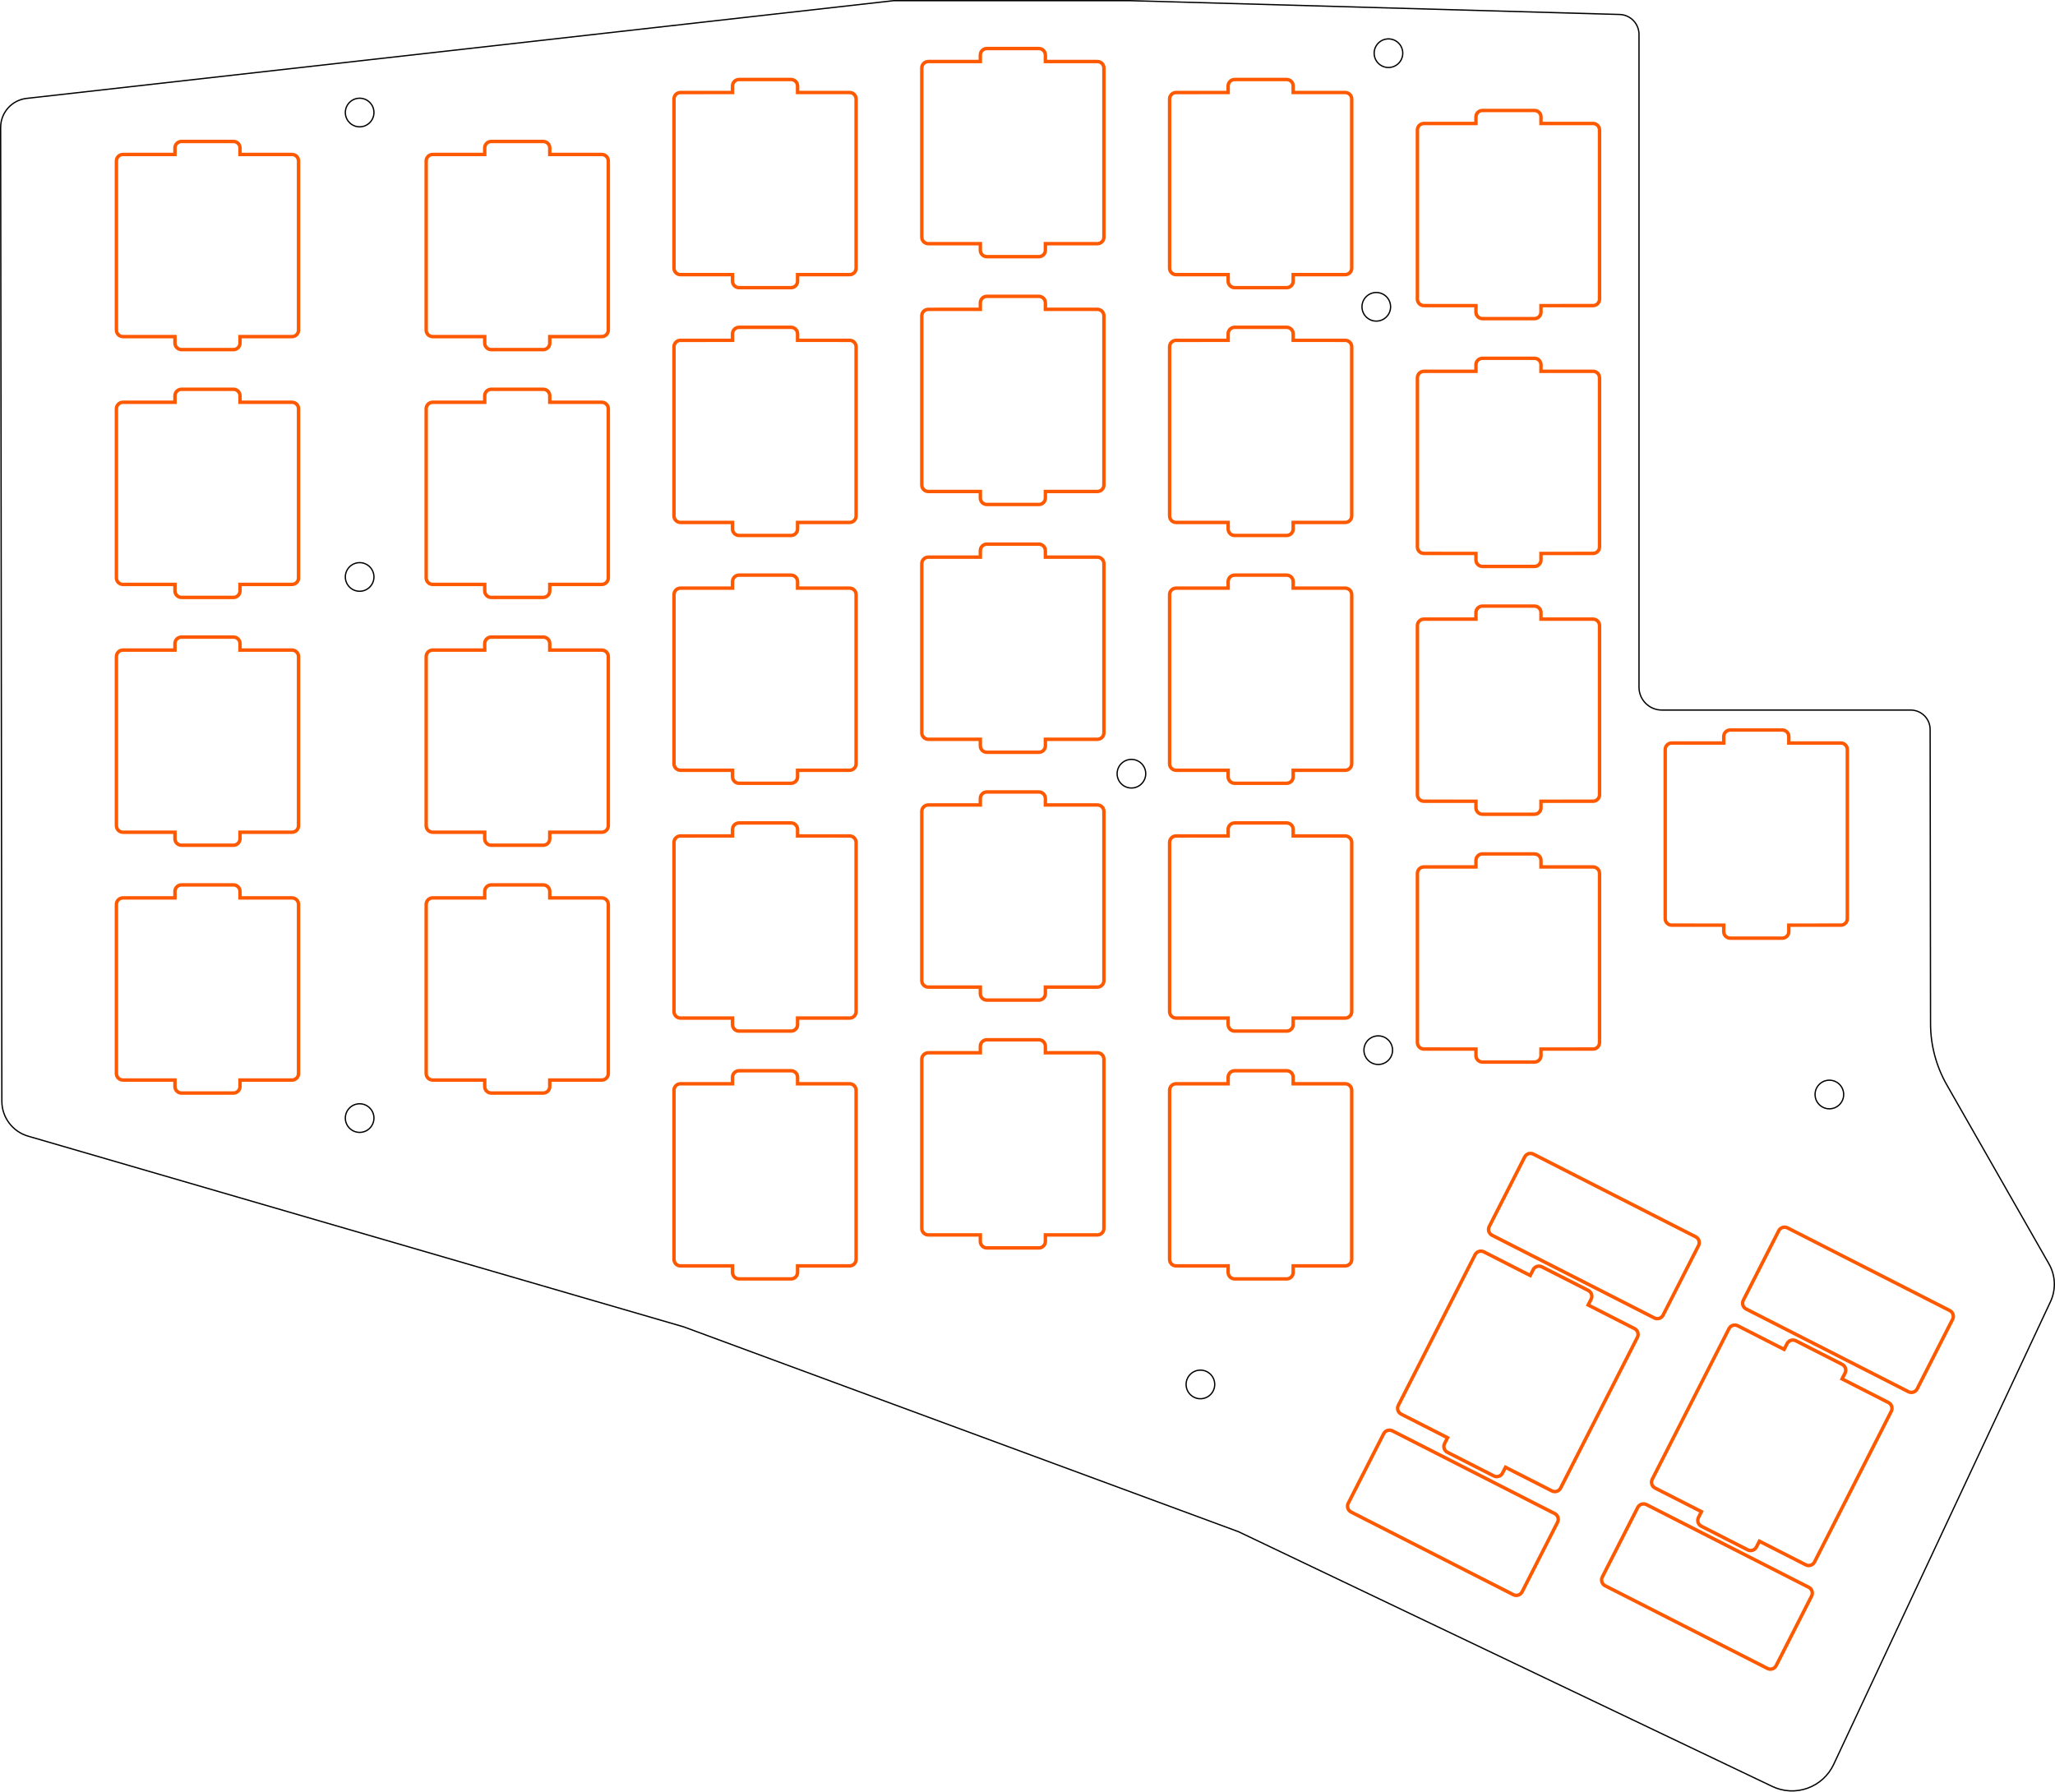
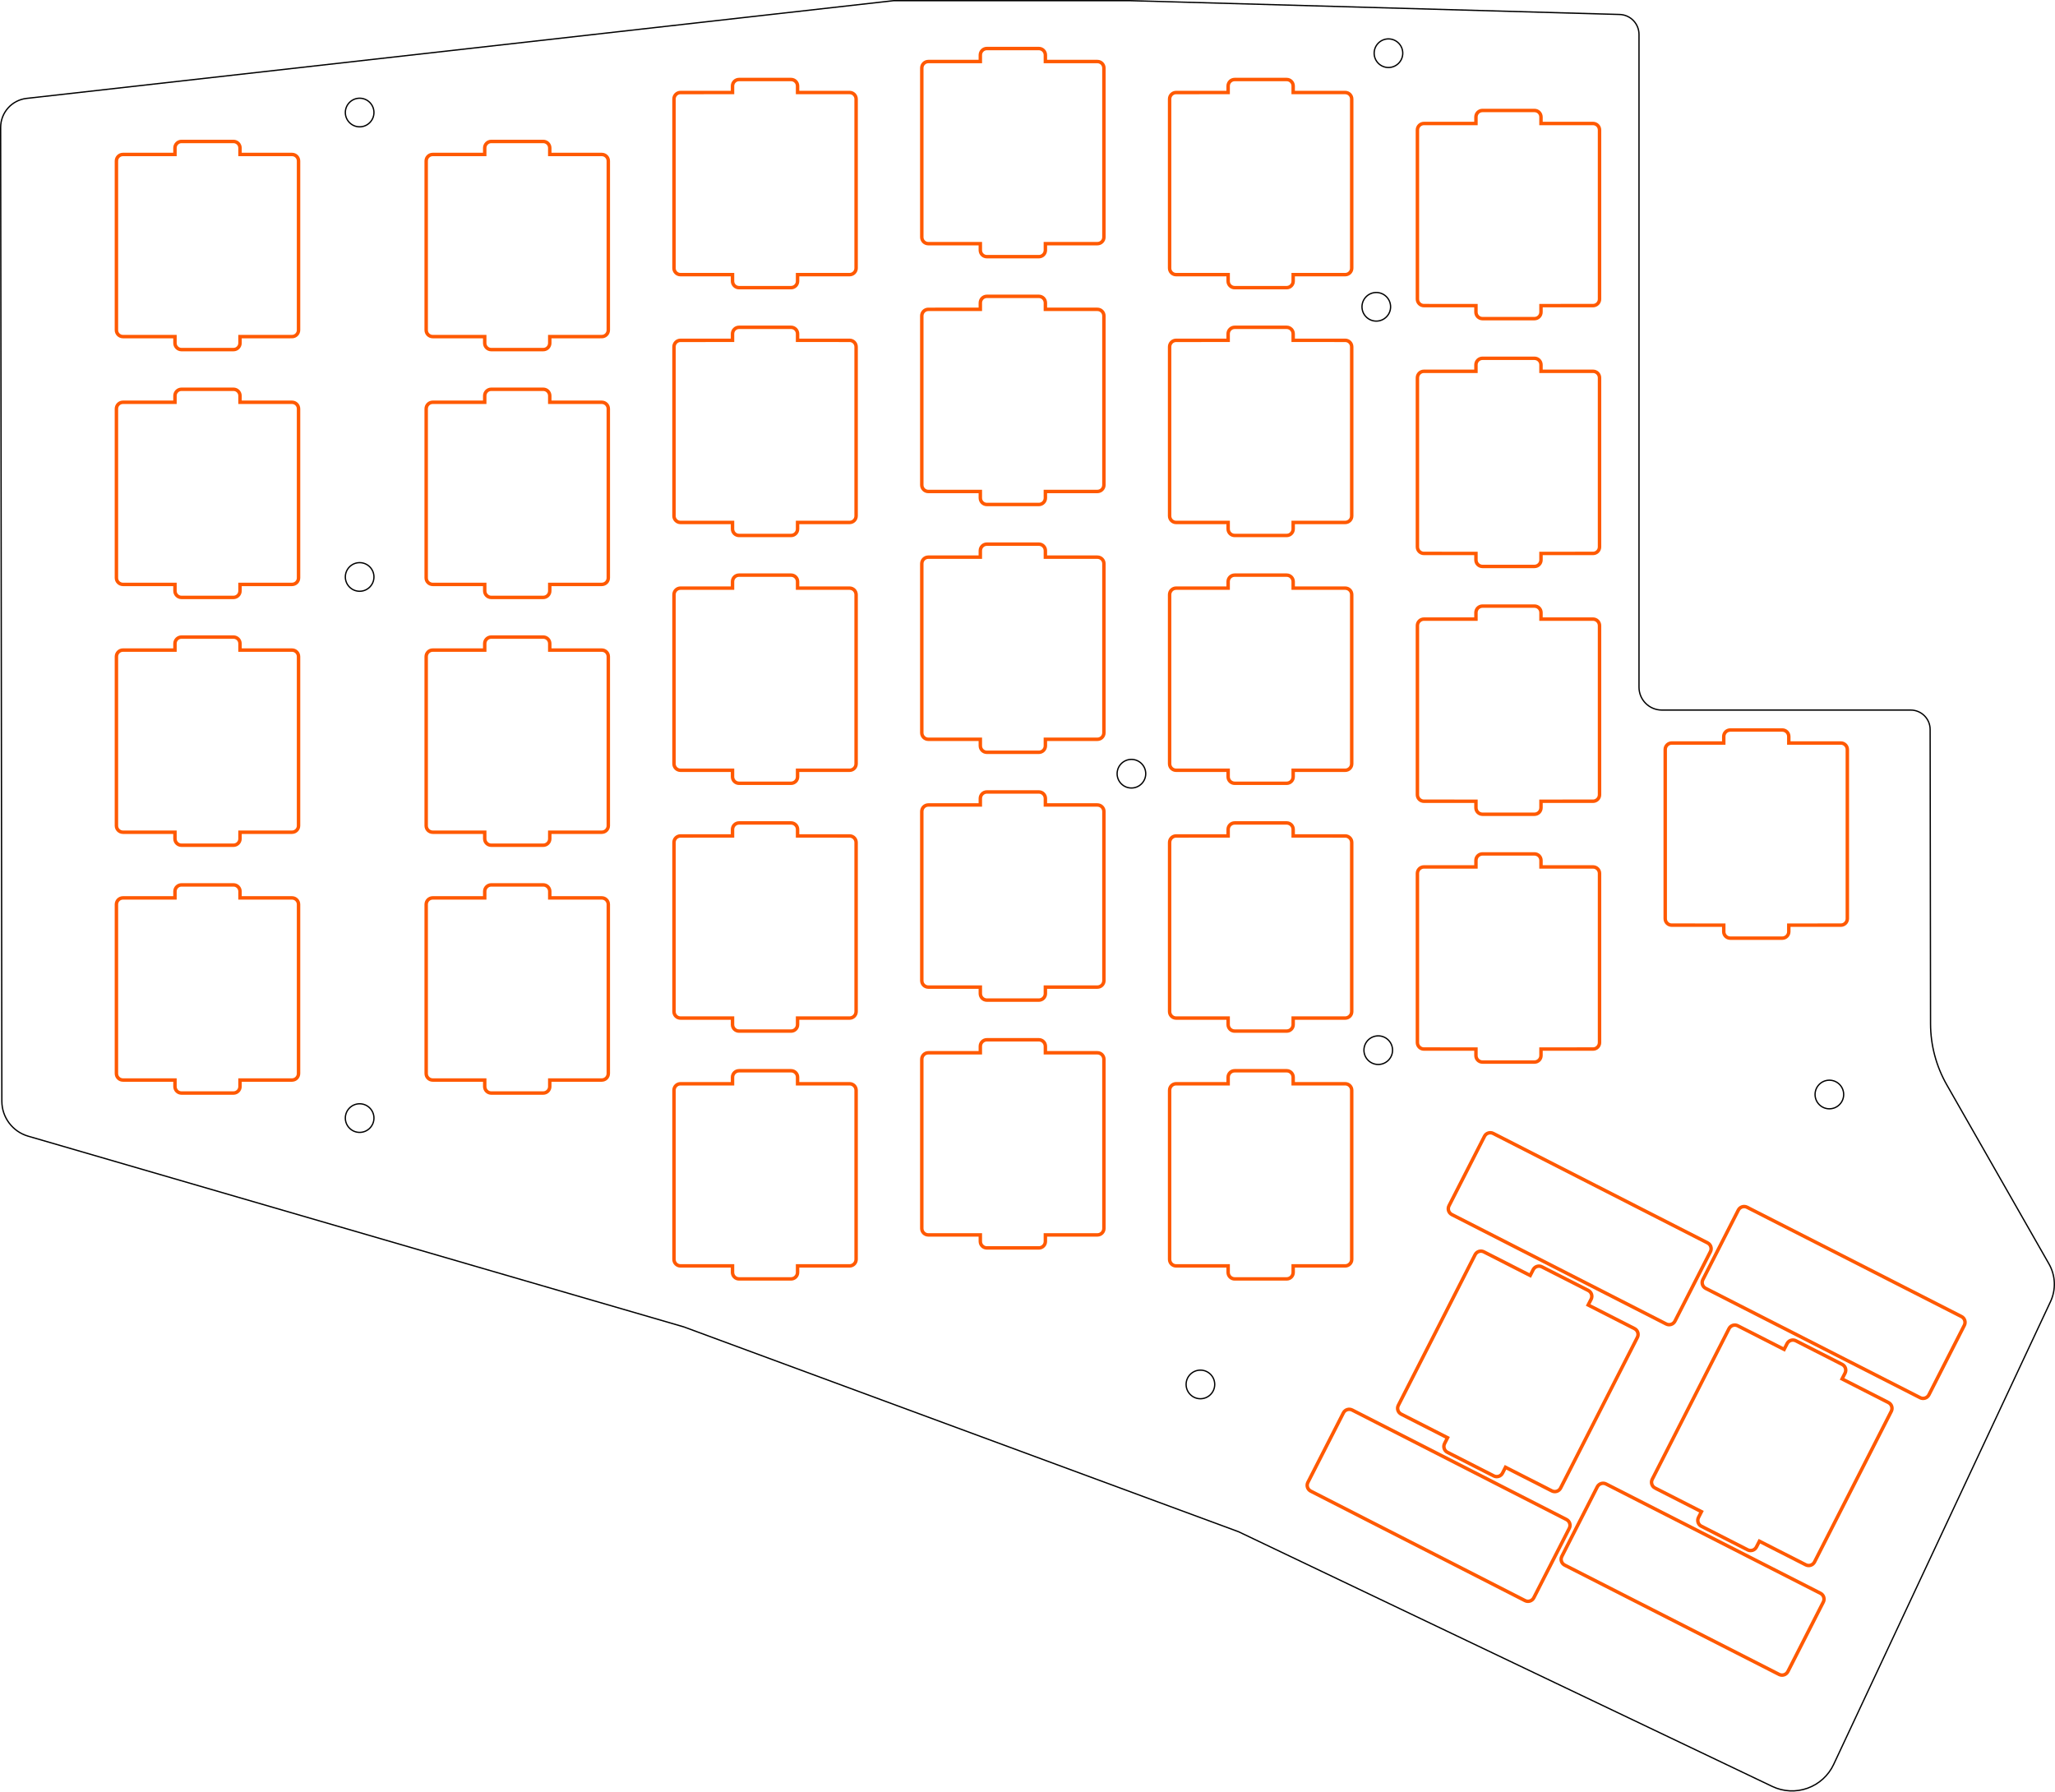
<svg xmlns="http://www.w3.org/2000/svg" viewBox="0 0 597.078 520.524" width="157.977mm" height="137.722mm" version="1.1" id="svg484">
  <defs id="defs4">
    <marker id="DistanceX" orient="auto" refX="0" refY="0" style="overflow:visible">
      <path d="M 3,-3 -3,3 M 0,-5 V 5" style="stroke:#000000;stroke-width:0.5" id="path1" />
    </marker>
    <pattern id="Hatch" patternUnits="userSpaceOnUse" width="8" height="8" x="0" y="0">
      <path d="M8 4 l-4,4" stroke="#000000" stroke-width="0.25" linecap="square" id="path2" />
      <path d="M6 2 l-4,4" stroke="#000000" stroke-width="0.25" linecap="square" id="path3" />
      <path d="M4 0 l-4,4" stroke="#000000" stroke-width="0.25" linecap="square" id="path4" />
    </pattern>
  </defs>
  <g id="layer4" transform="translate(5.82724,7.836615)" style="display:inline">
    <path id="path1064" style="display:inline;fill:none;stroke:#ff5900;stroke-opacity:1" d="m 225.906,361.848 9e-5,-1.888 15.118,-0.002 c 1.044,-0.002 1.89,-0.848 1.89,-1.89 v -49.137 c -1.5e-4,-1.042 -0.846,-1.888 -1.89,-1.89 l -15.118,-10e-4 -9e-5,-1.888 c -9e-5,-1.042 -0.846,-1.888 -1.89,-1.89 h -15.118 c -1.044,0.002 -1.89,0.848 -1.89,1.89 l -9e-5,1.888 -15.118,10e-4 c -1.044,0.001 -1.89,0.848 -1.89,1.89 v 49.137 c 1.5e-4,1.042 0.846,1.888 1.89,1.89 l 15.118,0.002 9e-5,1.888 c 9e-5,1.042 0.846,1.888 1.89,1.89 h 15.118 c 1.044,-0.002 1.89,-0.848 1.89,-1.89 z" />
    <path id="path1024" style="display:inline;fill:none;stroke:#ff5900;stroke-opacity:1" d="m 297.906,352.848 9e-5,-1.888 15.118,-0.002 c 1.044,-0.002 1.89,-0.848 1.89,-1.89 v -49.137 c -1.5e-4,-1.042 -0.846,-1.888 -1.89,-1.89 l -15.118,-10e-4 -9e-5,-1.888 c -9e-5,-1.042 -0.846,-1.888 -1.89,-1.89 h -15.118 c -1.044,0.002 -1.89,0.848 -1.89,1.89 l -9e-5,1.888 -15.118,10e-4 c -1.044,0.001 -1.89,0.848 -1.89,1.89 v 49.137 c 1.5e-4,1.042 0.846,1.888 1.89,1.89 l 15.118,0.002 9e-5,1.888 c 9e-5,1.042 0.846,1.888 1.89,1.89 h 15.118 c 1.044,-0.002 1.89,-0.848 1.89,-1.89 z" />
    <path id="path1084" style="display:inline;fill:none;stroke:#ff5900;stroke-opacity:1" d="m 369.906,361.848 9e-5,-1.888 15.118,-0.002 c 1.044,-0.002 1.89,-0.848 1.89,-1.89 v -49.137 c -1.5e-4,-1.042 -0.846,-1.888 -1.89,-1.89 l -15.118,-10e-4 -9e-5,-1.888 c -9e-5,-1.042 -0.846,-1.888 -1.89,-1.89 h -15.118 c -1.044,0.002 -1.89,0.848 -1.89,1.89 l -9e-5,1.888 -15.118,10e-4 c -1.044,0.001 -1.89,0.848 -1.89,1.89 v 49.137 c 1.5e-4,1.042 0.846,1.888 1.89,1.89 l 15.118,0.002 9e-5,1.888 c 9e-5,1.042 0.846,1.888 1.89,1.89 h 15.118 c 1.044,-0.002 1.89,-0.848 1.89,-1.89 z" />
    <g id="g473" style="stroke:#ff5900;stroke-opacity:1">
      <path id="path1164" style="display:inline;fill:none;stroke:#ff5900;stroke-opacity:1" d="m 414.721,414.116 13.47,6.862 c 0.93,0.474 2.068,0.104 2.542,-0.828 l 0.858,-1.682 13.47,6.862 c 0.93,0.476 2.068,0.106 2.542,-0.823 l 22.306,-43.779 c 0.474,-0.93 0.104,-2.068 -0.826,-2.541 l -13.47,-6.869 0.858,-1.68 c 0.474,-0.929 0.104,-2.067 -0.826,-2.541 l -13.47,-6.862 c -0.93,-0.476 -2.068,-0.106 -2.542,0.823 l -0.858,1.689 -13.47,-6.869 c -0.93,-0.473 -2.068,-0.103 -2.542,0.828 l -22.306,43.779 c -0.474,0.928 -0.104,2.066 0.825,2.541 l 13.471,6.861 -0.858,1.688 c -0.474,0.928 -0.104,2.066 0.826,2.541 z" />
-       <path id="path475" style="display:inline;fill:none;stroke:#ff5900;stroke-opacity:1" d="m 410.536,420.806 -10.295,20.208 c -0.474,0.928 -0.104,2.066 0.826,2.541 l 47.146,24.021 c 0.93,0.474 2.068,0.104 2.542,-0.828 l 10.295,-20.203 c 0.474,-0.931 0.104,-2.069 -0.826,-2.541 l -47.146,-24.026 c -0.93,-0.472 -2.068,-0.102 -2.542,0.828 z" transform="translate(-14.33661,-12.08662)" />
-       <path id="path477" style="display:inline;fill:none;stroke:#ff5900;stroke-opacity:1" d="m 501.192,363.596 -47.146,-24.021 c -0.93,-0.474 -2.068,-0.104 -2.541,0.828 l -10.296,20.203 c -0.474,0.931 -0.104,2.069 0.826,2.541 l 47.146,24.026 c 0.93,0.472 2.068,0.102 2.542,-0.828 l 10.295,-20.208 c 0.474,-0.928 0.104,-2.066 -0.826,-2.541 z" transform="translate(-14.33661,-12.08662)" />
+       <path id="path20-8" style="display:inline;fill:none;stroke:#ff5900;stroke-opacity:1" d="m 449.31,433.649 -62.269,-31.814 c -0.927,-0.474 -2.066,-0.105 -2.543,0.823 l -10.317,20.194 c -0.473,0.93 -0.104,2.069 0.823,2.543 l 62.269,31.814 c 0.927,0.474 2.066,0.105 2.543,-0.823 l 10.317,-20.194 c 0.473,-0.93 0.104,-2.069 -0.823,-2.543 z" />
+       <path id="path28-2" style="display:inline;fill:none;stroke:#ff5900;stroke-opacity:1" d="m 416.003,345.042 62.279,31.795 c 0.928,0.474 2.066,0.105 2.542,-0.823 l 10.311,-20.198 c 0.472,-0.93 0.104,-2.069 -0.824,-2.542 l -62.279,-31.795 c -0.928,-0.474 -2.066,-0.105 -2.542,0.823 l -10.311,20.198 c -0.472,0.93 -0.104,2.069 0.824,2.542 z" />
    </g>
    <g id="g472" style="stroke:#ff5900;stroke-opacity:1">
      <path id="path1144" style="display:inline;fill:none;stroke:#ff5900;stroke-opacity:1" d="m 475.057,424.505 13.47,6.862 -0.858,1.682 c -0.474,0.932 -0.104,2.07 0.826,2.546 l 13.47,6.862 c 0.93,0.473 2.068,0.104 2.542,-0.828 l 0.858,-1.681 13.47,6.861 c 0.93,0.475 2.068,0.105 2.542,-0.823 l 22.306,-43.779 c 0.474,-0.931 0.104,-2.069 -0.826,-2.541 l -13.47,-6.868 0.858,-1.68 c 0.474,-0.93 0.104,-2.068 -0.826,-2.541 l -13.47,-6.867 c -0.93,-0.472 -2.068,-0.102 -2.542,0.828 l -0.858,1.68 -13.47,-6.86 c -0.93,-0.474 -2.068,-0.104 -2.542,0.828 l -22.306,43.774 c -0.474,0.932 -0.104,2.07 0.826,2.546 z" />
-       <path id="path473" style="display:inline;fill:none;stroke:#ff5900;stroke-opacity:1" d="m 474.139,462.502 c -0.474,0.93 -0.104,2.068 0.826,2.542 l 47.146,24.021 c 0.93,0.474 2.068,0.105 2.542,-0.823 l 10.295,-20.208 c 0.474,-0.93 0.104,-2.068 -0.826,-2.541 l -47.146,-24.021 c -0.93,-0.476 -2.068,-0.106 -2.542,0.823 l -10.295,20.209" transform="translate(-14.41719,-12.15236)" />
-       <path id="path474" style="display:inline;fill:none;stroke:#ff5900;stroke-opacity:1" d="M 565.621,407.836 575.916,387.633 c 0.474,-0.932 0.104,-2.07 -0.826,-2.546 l -47.146,-24.021 c -0.93,-0.473 -2.068,-0.103 -2.542,0.828 l -10.295,20.203 c -0.474,0.931 -0.104,2.069 0.826,2.541 l 47.146,24.026 c 0.93,0.472 2.068,0.103 2.542,-0.828 z" transform="translate(-14.41719,-12.15236)" />
+       <path id="path28-4" style="display:inline;fill:none;stroke:#ff5900;stroke-opacity:1" d="m 488.942,363.951 c -0.472,0.931 -0.102,2.069 0.826,2.542 l 62.299,31.757 c 0.928,0.473 2.066,0.104 2.542,-0.825 l 10.299,-20.204 c 0.472,-0.931 0.102,-2.069 -0.826,-2.542 l -62.299,-31.757 c -0.928,-0.473 -2.066,-0.104 -2.542,0.825 z" />
+       <path id="path20-9" style="display:inline;fill:none;stroke:#ff5900;stroke-opacity:1" d="m 448.794,446.895 62.299,31.757 c 0.928,0.473 2.066,0.103 2.542,-0.825 l 10.299,-20.204 c 0.472,-0.931 0.102,-2.069 -0.825,-2.542 l -62.299,-31.757 c -0.928,-0.473 -2.066,-0.103 -2.542,0.825 l -10.299,20.204 c -0.472,0.931 -0.102,2.069 0.826,2.542 z" />
    </g>
    <path id="path944" style="display:inline;fill:none;stroke:#ff5900;stroke-opacity:1" d="m 62.016,309.738 c 1.044,-0.002 1.89,-0.848 1.89,-1.89 l -10e-6,-1.888 15.118,-0.002 c 1.044,-0.002 1.89,-0.848 1.89,-1.89 v -49.137 c -2e-6,-1.042 -0.846,-1.888 -1.89,-1.89 L 63.906,253.04 l 10e-6,-1.888 c 1.3e-5,-1.042 -0.846,-1.888 -1.89,-1.89 H 46.898 c -1.044,0.002 -1.89,0.848 -1.89,1.89 l 10e-6,1.888 -15.118,0.001 c -1.044,0.001 -1.89,0.848 -1.89,1.89 v 49.137 c 2e-6,1.042 0.846,1.888 1.89,1.89 l 15.118,0.002 -10e-6,1.888 c -8e-6,1.042 0.846,1.888 1.89,1.89 z" />
    <path id="path964" style="display:inline;fill:none;stroke:#ff5900;stroke-opacity:1" d="m 153.906,307.848 9e-5,-1.888 15.118,-0.002 c 1.044,-0.002 1.89,-0.848 1.89,-1.89 v -49.137 c -1.5e-4,-1.042 -0.846,-1.888 -1.89,-1.89 l -15.118,-0.001 -9e-5,-1.888 c -9e-5,-1.042 -0.846,-1.888 -1.89,-1.89 h -15.118 c -1.044,0.002 -1.89,0.848 -1.89,1.89 l -9e-5,1.888 -15.118,0.001 c -1.044,0.001 -1.89,0.848 -1.89,1.89 v 49.137 c 1.5e-4,1.042 0.846,1.888 1.89,1.89 l 15.118,0.002 9e-5,1.888 c 9e-5,1.042 0.846,1.888 1.89,1.89 h 15.118 c 1.044,-0.002 1.89,-0.848 1.89,-1.89 z" />
    <path id="path824" style="fill:none;stroke:#ff5900;stroke-opacity:1" d="m 225.906,289.848 9e-5,-1.888 15.118,-0.002 c 1.044,-0.002 1.89,-0.848 1.89,-1.89 v -49.137 c -1.5e-4,-1.042 -0.846,-1.888 -1.89,-1.89 l -15.118,-0.002 -9e-5,-1.888 c -9e-5,-1.042 -0.846,-1.888 -1.89,-1.89 h -15.118 c -1.044,0.002 -1.89,0.848 -1.89,1.89 l -9e-5,1.888 -15.118,0.002 c -1.044,10e-4 -1.89,0.848 -1.89,1.89 v 49.137 c 1.5e-4,1.042 0.846,1.888 1.89,1.89 l 15.118,0.002 9e-5,1.888 c 9e-5,1.042 0.846,1.888 1.89,1.89 h 15.118 c 1.044,-0.002 1.89,-0.848 1.89,-1.89 z" />
    <path id="path784" style="display:inline;fill:none;stroke:#ff5900;stroke-opacity:1" d="m 297.906,280.848 9e-5,-1.888 15.118,-0.002 c 1.044,-0.002 1.89,-0.848 1.89,-1.89 v -49.137 c -1.5e-4,-1.042 -0.846,-1.888 -1.89,-1.89 l -15.118,-0.002 -9e-5,-1.888 c -9e-5,-1.042 -0.846,-1.888 -1.89,-1.89 h -15.118 c -1.044,0.002 -1.89,0.848 -1.89,1.89 l -9e-5,1.888 -15.118,0.002 c -1.044,10e-4 -1.89,0.848 -1.89,1.89 v 49.137 c 1.5e-4,1.042 0.846,1.888 1.89,1.89 l 15.118,0.002 9e-5,1.888 c 9e-5,1.042 0.846,1.888 1.89,1.89 h 15.118 c 1.044,-0.002 1.89,-0.848 1.89,-1.89 z" />
    <path id="path844" style="fill:none;stroke:#ff5900;stroke-opacity:1" d="m 369.906,289.848 9e-5,-1.888 15.118,-0.002 c 1.044,-0.002 1.89,-0.848 1.89,-1.89 v -49.137 c -1.5e-4,-1.042 -0.846,-1.888 -1.89,-1.89 l -15.118,-0.002 -9e-5,-1.888 c -9e-5,-1.042 -0.846,-1.888 -1.89,-1.89 h -15.118 c -1.044,0.002 -1.89,0.848 -1.89,1.89 l -9e-5,1.888 -15.118,0.002 c -1.044,10e-4 -1.89,0.848 -1.89,1.89 v 49.137 c 1.5e-4,1.042 0.846,1.888 1.89,1.89 l 15.118,0.002 9e-5,1.888 c 9e-5,1.042 0.846,1.888 1.89,1.89 h 15.118 c 1.044,-0.002 1.89,-0.848 1.89,-1.89 z" />
    <path id="path904" style="fill:none;stroke:#ff5900;stroke-opacity:1" d="m 441.906,298.848 9e-5,-1.888 15.118,-0.002 c 1.044,-0.002 1.89,-0.848 1.89,-1.89 v -49.137 c -1.5e-4,-1.042 -0.846,-1.888 -1.89,-1.89 l -15.118,-0.002 -9e-5,-1.888 c -9e-5,-1.042 -0.846,-1.888 -1.89,-1.89 h -15.118 c -1.044,0.002 -1.89,0.848 -1.89,1.89 l -9e-5,1.888 -15.118,0.002 c -1.044,10e-4 -1.89,0.848 -1.89,1.89 v 49.137 c 1.6e-4,1.042 0.846,1.888 1.89,1.89 l 15.118,0.002 9e-5,1.888 c 9e-5,1.042 0.846,1.888 1.89,1.89 h 15.118 c 1.044,-0.002 1.89,-0.848 1.89,-1.89 z" />
    <path id="path744" style="display:inline;fill:none;stroke:#ff5900;stroke-opacity:1" d="m 513.906,262.848 9e-5,-1.888 15.118,-0.002 c 1.044,-0.002 1.89,-0.848 1.89,-1.89 v -49.137 c -1.5e-4,-1.042 -0.846,-1.888 -1.89,-1.89 l -15.118,-0.002 -9e-5,-1.888 c -9e-5,-1.042 -0.846,-1.888 -1.89,-1.89 h -15.118 c -1.044,0.002 -1.89,0.848 -1.89,1.89 l -9e-5,1.888 -15.118,0.002 c -1.044,10e-4 -1.89,0.848 -1.89,1.89 v 49.137 c 1.6e-4,1.042 0.846,1.888 1.89,1.89 l 15.118,0.002 9e-5,1.888 c 9e-5,1.042 0.846,1.888 1.89,1.89 h 15.118 c 1.044,-0.002 1.89,-0.848 1.89,-1.89 z" />
    <path id="path664" style="display:inline;fill:none;stroke:#ff5900;stroke-opacity:1" d="m 62.016,237.738 c 1.044,-0.002 1.89,-0.848 1.89,-1.89 l -10e-6,-1.888 15.118,-0.002 c 1.044,-0.002 1.89,-0.848 1.89,-1.89 v -49.137 c -2e-6,-1.042 -0.846,-1.888 -1.89,-1.89 L 63.906,181.04 l 10e-6,-1.888 c 1.3e-5,-1.042 -0.846,-1.888 -1.89,-1.89 H 46.898 c -1.044,0.002 -1.89,0.848 -1.89,1.89 l 10e-6,1.888 -15.118,0.001 c -1.044,0.001 -1.89,0.848 -1.89,1.89 v 49.137 c 2e-6,1.042 0.846,1.888 1.89,1.89 l 15.118,0.002 -10e-6,1.888 c -8e-6,1.042 0.846,1.888 1.89,1.89 z" />
    <path id="path684" style="display:inline;fill:none;stroke:#ff5900;stroke-opacity:1" d="m 153.906,235.848 9e-5,-1.888 15.118,-0.002 c 1.044,-0.002 1.89,-0.848 1.89,-1.89 v -49.137 c -1.5e-4,-1.042 -0.846,-1.888 -1.89,-1.89 l -15.118,-0.002 -9e-5,-1.888 c -9e-5,-1.042 -0.846,-1.888 -1.89,-1.89 h -15.118 c -1.044,0.002 -1.89,0.848 -1.89,1.89 l -9e-5,1.888 -15.118,0.002 c -1.044,10e-4 -1.89,0.848 -1.89,1.89 v 49.137 c 1.5e-4,1.042 0.846,1.888 1.89,1.89 l 15.118,0.002 9e-5,1.888 c 9e-5,1.042 0.846,1.888 1.89,1.89 h 15.118 c 1.044,-0.002 1.89,-0.848 1.89,-1.89 z" />
    <path id="path544" style="display:inline;fill:none;stroke:#ff5900;stroke-opacity:1" d="m 225.906,217.848 9e-5,-1.888 15.118,-0.002 c 1.044,-0.002 1.89,-0.848 1.89,-1.89 v -49.137 c -1.5e-4,-1.042 -0.846,-1.888 -1.89,-1.89 l -15.118,-0.002 -9e-5,-1.888 c -9e-5,-1.042 -0.846,-1.888 -1.89,-1.89 h -15.118 c -1.044,0.002 -1.89,0.848 -1.89,1.89 l -9e-5,1.888 -15.118,0.002 c -1.044,10e-4 -1.89,0.848 -1.89,1.89 v 49.137 c 1.5e-4,1.042 0.846,1.888 1.89,1.89 l 15.118,0.002 9e-5,1.888 c 9e-5,1.042 0.846,1.888 1.89,1.89 h 15.118 c 1.044,-0.002 1.89,-0.848 1.89,-1.89 z" />
    <path id="path504" style="display:inline;fill:none;stroke:#ff5900;stroke-opacity:1" d="m 297.906,208.848 9e-5,-1.888 15.118,-0.002 c 1.044,-0.002 1.89,-0.848 1.89,-1.89 v -49.137 c -1.5e-4,-1.042 -0.846,-1.888 -1.89,-1.89 l -15.118,-0.002 -9e-5,-1.888 c -9e-5,-1.042 -0.846,-1.888 -1.89,-1.89 h -15.118 c -1.044,0.002 -1.89,0.848 -1.89,1.89 l -9e-5,1.888 -15.118,0.002 c -1.044,10e-4 -1.89,0.848 -1.89,1.89 v 49.137 c 1.5e-4,1.042 0.846,1.888 1.89,1.89 l 15.118,0.002 9e-5,1.888 c 9e-5,1.042 0.846,1.888 1.89,1.89 h 15.118 c 1.044,-0.002 1.89,-0.848 1.89,-1.89 z" />
    <path id="path564" style="display:inline;fill:none;stroke:#ff5900;stroke-opacity:1" d="m 369.906,217.848 9e-5,-1.888 15.118,-0.002 c 1.044,-0.002 1.89,-0.848 1.89,-1.89 v -49.137 c -1.5e-4,-1.042 -0.846,-1.888 -1.89,-1.89 l -15.118,-0.002 -9e-5,-1.888 c -9e-5,-1.042 -0.846,-1.888 -1.89,-1.89 h -15.118 c -1.044,0.002 -1.89,0.848 -1.89,1.89 l -9e-5,1.888 -15.118,0.002 c -1.044,10e-4 -1.89,0.848 -1.89,1.89 v 49.137 c 1.5e-4,1.042 0.846,1.888 1.89,1.89 l 15.118,0.002 9e-5,1.888 c 9e-5,1.042 0.846,1.888 1.89,1.89 h 15.118 c 1.044,-0.002 1.89,-0.848 1.89,-1.89 z" />
    <path id="path624" style="display:inline;fill:none;stroke:#ff5900;stroke-opacity:1" d="m 441.906,226.848 9e-5,-1.888 15.118,-0.002 c 1.044,-0.002 1.89,-0.848 1.89,-1.89 v -49.137 c -1.5e-4,-1.042 -0.846,-1.888 -1.89,-1.89 l -15.118,-0.002 -9e-5,-1.888 c -9e-5,-1.042 -0.846,-1.888 -1.89,-1.89 h -15.118 c -1.044,0.002 -1.89,0.848 -1.89,1.89 l -9e-5,1.888 -15.118,0.002 c -1.044,10e-4 -1.89,0.848 -1.89,1.89 v 49.137 c 1.6e-4,1.042 0.846,1.888 1.89,1.89 l 15.118,0.002 9e-5,1.888 c 9e-5,1.042 0.846,1.888 1.89,1.89 h 15.118 c 1.044,-0.002 1.89,-0.848 1.89,-1.89 z" />
    <path id="path424-1" style="display:inline;fill:none;stroke:#ff5900;stroke-opacity:1" d="m 62.016,165.738 c 1.044,-0.002 1.89,-0.848 1.89,-1.89 l -10e-6,-1.888 15.118,-0.002 c 1.044,-0.002 1.89,-0.848 1.89,-1.89 v -49.137 c -2e-6,-1.042 -0.846,-1.888 -1.89,-1.89 L 63.906,109.04 l 10e-6,-1.888 c 1.3e-5,-1.042 -0.846,-1.888 -1.89,-1.89 H 46.898 c -1.044,0.002 -1.89,0.848 -1.89,1.89 l 10e-6,1.888 -15.118,10e-4 c -1.044,0.002 -1.89,0.848 -1.89,1.89 v 49.137 c 2e-6,1.042 0.846,1.888 1.89,1.89 l 15.118,0.002 -10e-6,1.888 c -8e-6,1.042 0.846,1.888 1.89,1.89 z" />
    <path id="path444" style="display:inline;fill:none;stroke:#ff5900;stroke-opacity:1" d="m 153.906,163.848 9e-5,-1.888 15.118,-0.002 c 1.044,-0.002 1.89,-0.848 1.89,-1.89 v -49.137 c -1.5e-4,-1.042 -0.846,-1.888 -1.89,-1.89 l -15.118,-0.001 -9e-5,-1.888 c -9e-5,-1.042 -0.846,-1.888 -1.89,-1.89 h -15.118 c -1.044,0.002 -1.89,0.848 -1.89,1.89 l -9e-5,1.888 -15.118,0.001 c -1.044,0.002 -1.89,0.848 -1.89,1.89 v 49.137 c 1.5e-4,1.042 0.846,1.888 1.89,1.89 l 15.118,0.002 9e-5,1.888 c 9e-5,1.042 0.846,1.888 1.89,1.89 h 15.118 c 1.044,-0.002 1.89,-0.848 1.89,-1.89 z" />
    <path id="path304" style="display:inline;fill:none;stroke:#ff5900;stroke-opacity:1" d="m 225.906,145.848 9e-5,-1.888 15.118,-0.002 c 1.044,-0.002 1.89,-0.848 1.89,-1.89 V 92.931 c -1.5e-4,-1.042 -0.846,-1.888 -1.89,-1.89 L 225.906,91.04 l -9e-5,-1.888 c -9e-5,-1.042 -0.846,-1.888 -1.89,-1.89 h -15.118 c -1.044,0.002 -1.89,0.848 -1.89,1.89 l -9e-5,1.888 -15.118,0.002 c -1.044,0.002 -1.89,0.848 -1.89,1.89 v 49.137 c 1.5e-4,1.042 0.846,1.888 1.89,1.89 l 15.118,0.002 9e-5,1.888 c 9e-5,1.042 0.846,1.888 1.89,1.89 h 15.118 c 1.044,-0.002 1.89,-0.848 1.89,-1.89 z" />
    <path id="path264-4" style="display:inline;fill:none;stroke:#ff5900;stroke-opacity:1" d="m 297.906,136.848 9e-5,-1.888 15.118,-0.002 c 1.044,-0.002 1.89,-0.848 1.89,-1.89 V 83.931 c -1.5e-4,-1.042 -0.846,-1.888 -1.89,-1.89 L 297.906,82.04 l -9e-5,-1.888 c -9e-5,-1.042 -0.846,-1.888 -1.89,-1.89 h -15.118 c -1.044,0.002 -1.89,0.848 -1.89,1.89 l -9e-5,1.888 -15.118,0.002 c -1.044,0.002 -1.89,0.848 -1.89,1.89 v 49.137 c 1.5e-4,1.042 0.846,1.888 1.89,1.89 l 15.118,0.002 9e-5,1.888 c 9e-5,1.042 0.846,1.888 1.89,1.89 h 15.118 c 1.044,-0.002 1.89,-0.848 1.89,-1.89 z" />
    <path id="path324" style="display:inline;fill:none;stroke:#ff5900;stroke-opacity:1" d="m 369.906,145.848 9e-5,-1.888 15.118,-0.002 c 1.044,-0.002 1.89,-0.848 1.89,-1.89 V 92.931 c -1.5e-4,-1.042 -0.846,-1.888 -1.89,-1.89 L 369.906,91.04 l -9e-5,-1.888 c -9e-5,-1.042 -0.846,-1.888 -1.89,-1.89 h -15.118 c -1.044,0.002 -1.89,0.848 -1.89,1.89 l -9e-5,1.888 -15.118,0.002 c -1.044,0.002 -1.89,0.848 -1.89,1.89 v 49.137 c 1.5e-4,1.042 0.846,1.888 1.89,1.89 l 15.118,0.002 9e-5,1.888 c 9e-5,1.042 0.846,1.888 1.89,1.89 h 15.118 c 1.044,-0.002 1.89,-0.848 1.89,-1.89 z" />
    <path id="path384-2" style="display:inline;fill:none;stroke:#ff5900;stroke-opacity:1" d="m 441.906,154.848 9e-5,-1.888 15.118,-0.002 c 1.044,-0.002 1.89,-0.848 1.89,-1.89 v -49.137 c -1.5e-4,-1.042 -0.846,-1.888 -1.89,-1.89 l -15.118,-0.001 -9e-5,-1.888 c -9e-5,-1.042 -0.846,-1.888 -1.89,-1.89 h -15.118 c -1.044,0.002 -1.89,0.848 -1.89,1.89 l -9e-5,1.888 -15.118,0.001 c -1.044,0.002 -1.89,0.848 -1.89,1.89 v 49.137 c 1.6e-4,1.042 0.846,1.888 1.89,1.89 l 15.118,0.002 9e-5,1.888 c 9e-5,1.042 0.846,1.888 1.89,1.89 h 15.118 c 1.044,-0.002 1.89,-0.848 1.89,-1.89 z" />
    <path id="path184" style="display:inline;fill:none;stroke:#ff5900;stroke-opacity:1" d="m 62.016,93.738 c 1.044,-0.002 1.89,-0.848 1.89,-1.89 L 63.906,89.96 79.024,89.958 c 1.044,-0.002 1.89,-0.848 1.89,-1.89 v -49.137 c -2e-6,-1.042 -0.846,-1.888 -1.89,-1.89 L 63.906,37.04 l 10e-6,-1.888 c 8e-6,-1.042 -0.846,-1.888 -1.89,-1.89 H 46.898 c -1.044,0.002 -1.89,0.848 -1.89,1.89 l 10e-6,1.888 -15.118,0.002 c -1.044,0.002 -1.89,0.848 -1.89,1.89 v 49.137 c 2e-6,1.042 0.846,1.888 1.89,1.89 L 45.008,89.96 l -10e-6,1.888 c -8e-6,1.042 0.846,1.888 1.89,1.89 z" />
    <path id="path204-5" style="display:inline;fill:none;stroke:#ff5900;stroke-opacity:1" d="m 153.906,91.848 9e-5,-1.888 15.118,-0.002 c 1.044,-0.002 1.89,-0.848 1.89,-1.89 v -49.137 c -1.5e-4,-1.042 -0.846,-1.888 -1.89,-1.89 L 153.906,37.04 l -9e-5,-1.888 c -9e-5,-1.042 -0.846,-1.888 -1.89,-1.89 h -15.118 c -1.044,0.002 -1.89,0.848 -1.89,1.89 l -9e-5,1.888 -15.118,0.002 c -1.044,0.002 -1.89,0.848 -1.89,1.89 v 49.137 c 1.6e-4,1.042 0.846,1.888 1.89,1.89 l 15.118,0.002 9e-5,1.888 c 9e-5,1.042 0.846,1.888 1.89,1.89 h 15.118 c 1.044,-0.002 1.89,-0.848 1.89,-1.89 z" />
    <path id="path64" style="display:inline;fill:none;stroke:#ff5900;stroke-opacity:1" d="m 225.906,73.848 9e-5,-1.888 15.118,-0.002 c 1.044,-0.002 1.89,-0.848 1.89,-1.89 v -49.137 c -1.5e-4,-1.042 -0.846,-1.888 -1.89,-1.89 L 225.906,19.04 l -9e-5,-1.888 c -9e-5,-1.042 -0.846,-1.888 -1.89,-1.89 h -15.118 c -1.044,0.002 -1.89,0.848 -1.89,1.89 l -9e-5,1.888 -15.118,0.002 c -1.044,0.002 -1.89,0.848 -1.89,1.89 v 49.137 c 1.5e-4,1.042 0.846,1.888 1.89,1.89 l 15.118,0.002 9e-5,1.888 c 9e-5,1.042 0.846,1.888 1.89,1.89 h 15.118 c 1.044,-0.002 1.89,-0.848 1.89,-1.89 z" />
    <path id="path24-4" style="display:inline;fill:none;stroke:#ff5900;stroke-opacity:1" d="m 297.906,64.848 9e-5,-1.888 15.118,-0.002 c 1.044,-0.002 1.89,-0.848 1.89,-1.89 V 11.931 c -1.5e-4,-1.042 -0.846,-1.888 -1.89,-1.89 L 297.906,10.04 l -9e-5,-1.888 c -9e-5,-1.042 -0.846,-1.888 -1.89,-1.89 h -15.118 c -1.044,0.002 -1.89,0.848 -1.89,1.89 l -9e-5,1.888 -15.118,0.002 c -1.044,0.002 -1.89,0.848 -1.89,1.89 v 49.137 c 1.5e-4,1.042 0.846,1.888 1.89,1.89 l 15.118,0.002 9e-5,1.888 c 9e-5,1.042 0.846,1.888 1.89,1.89 h 15.118 c 1.044,-0.002 1.89,-0.848 1.89,-1.89 z" />
    <path id="path84-4" style="display:inline;fill:none;stroke:#ff5900;stroke-opacity:1" d="m 369.906,73.848 9e-5,-1.888 15.118,-0.002 c 1.044,-0.002 1.89,-0.848 1.89,-1.89 v -49.137 c -1.5e-4,-1.042 -0.846,-1.888 -1.89,-1.89 L 369.906,19.04 l -9e-5,-1.888 c -9e-5,-1.042 -0.846,-1.888 -1.89,-1.89 h -15.118 c -1.044,0.002 -1.89,0.848 -1.89,1.89 l -9e-5,1.888 -15.118,0.002 c -1.044,0.002 -1.89,0.848 -1.89,1.89 v 49.137 c 1.5e-4,1.042 0.846,1.888 1.89,1.89 l 15.118,0.002 9e-5,1.888 c 9e-5,1.042 0.846,1.888 1.89,1.89 h 15.118 c 1.044,-0.002 1.89,-0.848 1.89,-1.89 z" />
    <path id="path144" style="display:inline;fill:none;stroke:#ff5900;stroke-opacity:1" d="m 441.906,82.848 9e-5,-1.888 15.118,-0.002 c 1.044,-0.002 1.89,-0.848 1.89,-1.89 v -49.137 c -1.5e-4,-1.042 -0.846,-1.888 -1.89,-1.89 L 441.906,28.04 l -9e-5,-1.888 c -9e-5,-1.042 -0.846,-1.888 -1.89,-1.89 h -15.118 c -1.044,0.002 -1.89,0.848 -1.89,1.89 l -9e-5,1.888 -15.118,0.002 c -1.044,0.002 -1.89,0.848 -1.89,1.89 v 49.137 c 1.6e-4,1.042 0.846,1.888 1.89,1.89 l 15.118,0.002 9e-5,1.888 c 9e-5,1.042 0.846,1.888 1.89,1.89 h 15.118 c 1.044,-0.002 1.89,-0.848 1.89,-1.89 z" />
  </g>
  <g id="layer11" style="display:inline;stroke:#000000;stroke-opacity:1" transform="translate(-0.00937429)">
    <g id="g652" style="display:inline" transform="translate(-1.414214,-0.7071068)">
      <circle cx="-105.918" cy="168.336" r="4.157" id="circle29" transform="scale(-1,1)" style="fill:#000000;fill-opacity:0;stroke:#000000;stroke-width:0.378;stroke-linecap:round;stroke-linejoin:round;stroke-opacity:1" />
      <circle cx="-105.918" cy="33.4" r="4.157" id="circle29-0" transform="scale(-1,1)" style="display:inline;fill:#000000;fill-opacity:0;stroke:#000000;stroke-width:0.378;stroke-linecap:round;stroke-linejoin:round;stroke-opacity:1" />
      <circle cx="-105.918" cy="325.558" r="4.157" id="circle30" transform="scale(-1,1)" style="fill:#000000;fill-opacity:0;stroke:#000000;stroke-width:0.378;stroke-linecap:round;stroke-linejoin:round;stroke-opacity:1" />
      <circle cx="-401.303" cy="89.846" r="4.157" id="circle31" transform="scale(-1,1)" style="fill:#000000;fill-opacity:0;stroke:#000000;stroke-width:0.378;stroke-linecap:round;stroke-linejoin:round;stroke-opacity:1" />
      <circle cx="-401.872" cy="305.825" r="4.157" id="circle31-3" transform="scale(-1,1)" style="display:inline;fill:#000000;fill-opacity:0;stroke:#000000;stroke-width:0.378;stroke-linecap:round;stroke-linejoin:round;stroke-opacity:1" />
      <circle cx="-330.158" cy="225.501" r="4.157" id="circle32" transform="scale(-1,1)" style="fill:#000000;fill-opacity:0;stroke:#000000;stroke-width:0.378;stroke-linecap:round;stroke-linejoin:round;stroke-opacity:1" />
      <circle cx="-350.203" cy="402.944" r="4.157" id="circle32-4" transform="scale(-1,1)" style="display:inline;fill:#000000;fill-opacity:0;stroke:#000000;stroke-width:0.378;stroke-linecap:round;stroke-linejoin:round;stroke-opacity:1" />
      <circle cx="-404.839" cy="16.164" r="4.157" id="circle32-0" transform="scale(-1,1)" style="display:inline;fill:#000000;fill-opacity:0;stroke:#000000;stroke-width:0.378;stroke-linecap:round;stroke-linejoin:round;stroke-opacity:1" />
      <circle cx="-532.945" cy="318.705" r="4.157" id="circle37" style="fill:#000000;fill-opacity:0;stroke:#000000;stroke-width:0.378;stroke-linecap:round;stroke-linejoin:round;stroke-opacity:1" transform="scale(-1,1)" />
    </g>
  </g>
  <g id="layer1" transform="translate(18.88826,18.89764)" style="display:inline">
    <path style="display:inline;fill:none;stroke:#000000;stroke-width:0.378;stroke-linecap:butt;stroke-linejoin:round;stroke-dasharray:none;stroke-opacity:1" d="m -10.716,311.206 190.49,55.409 161.202,59.52 155.062,73.998 a 13.349,13.349 160.309 0 0 17.837,-6.384 L 576.871,359.306 A 11.955,11.955 87.699 0 0 576.429,348.309 l -29.671,-52.001 a 35.988,35.988 75.106 0 1 -4.73,-17.785 l -0.119,-85.479 a 5.646,5.646 44.96 0 0 -5.646,-5.638 l -72.295,0 a 6.646,6.646 45 0 1 -6.646,-6.646 V -8.895 a 5.799,5.799 45.808 0 0 -5.636,-5.797 l -142.396,-4.017 h -68.5 L -11.161,9.691 a 8.489,8.489 131.749 0 0 -7.538,8.446 l 0.349,282.911 a 10.593,10.593 53.074 0 0 7.634,10.158 z" id="path505" />
  </g>
</svg>
